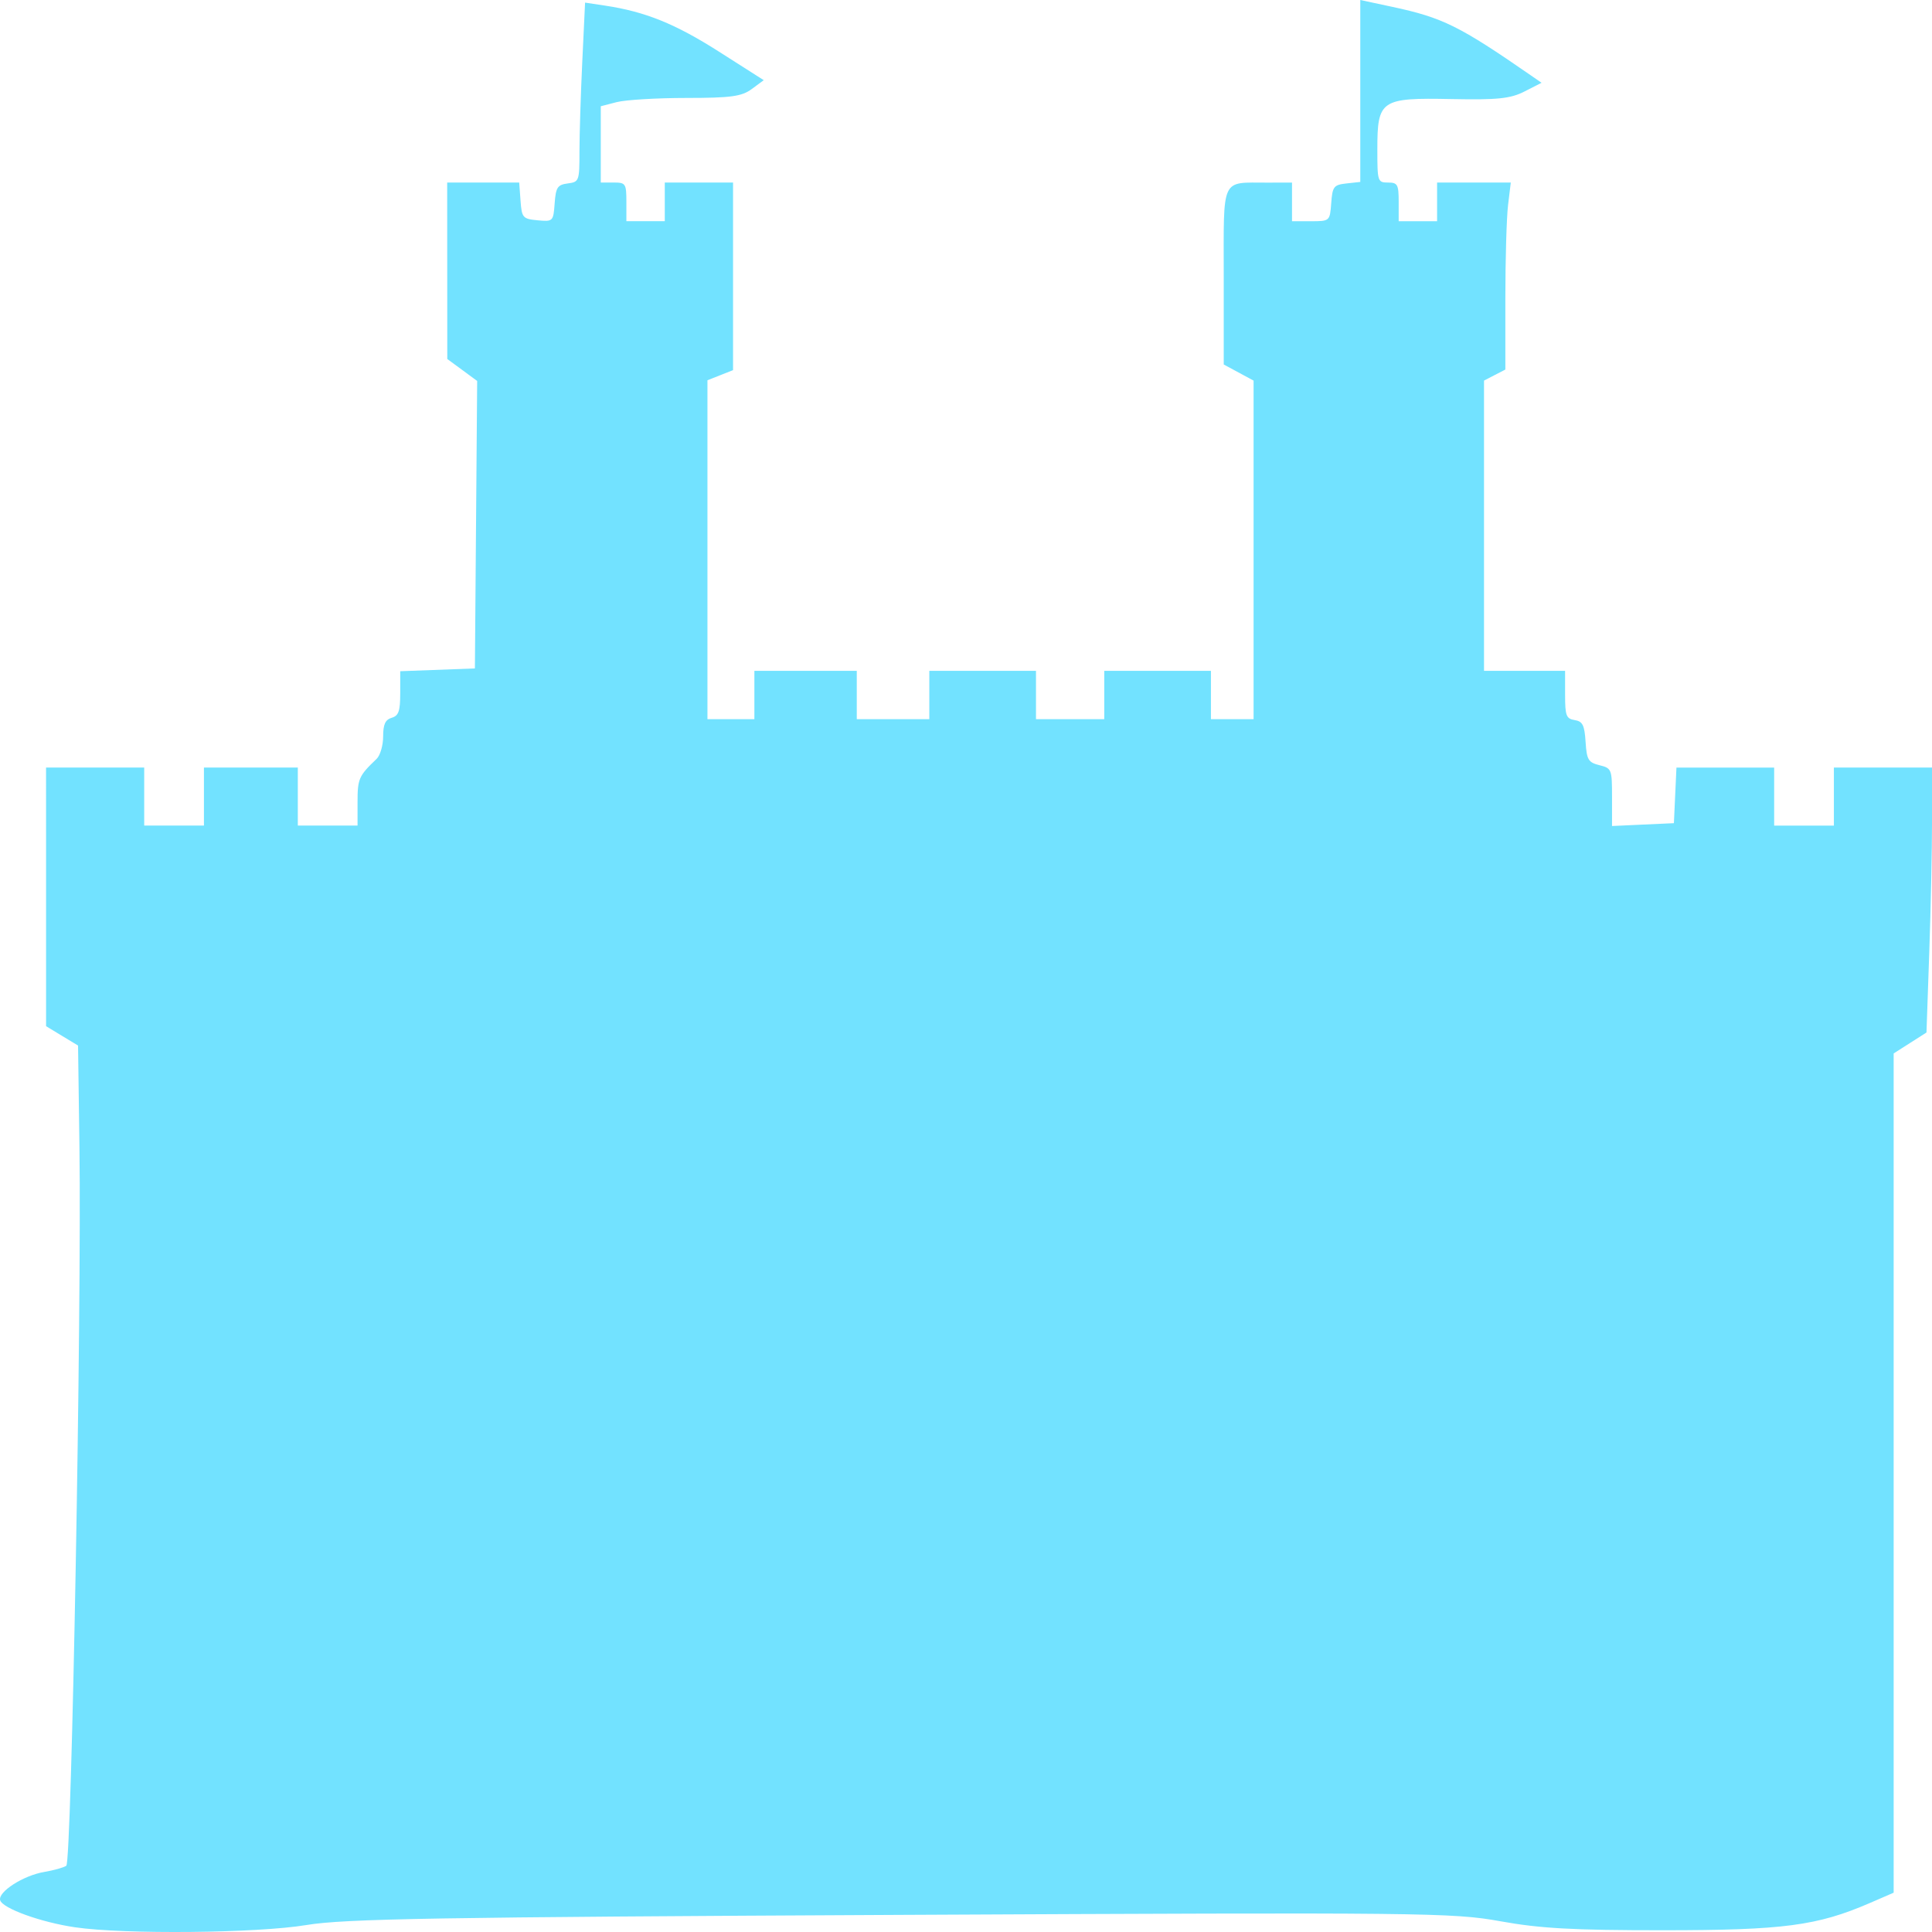
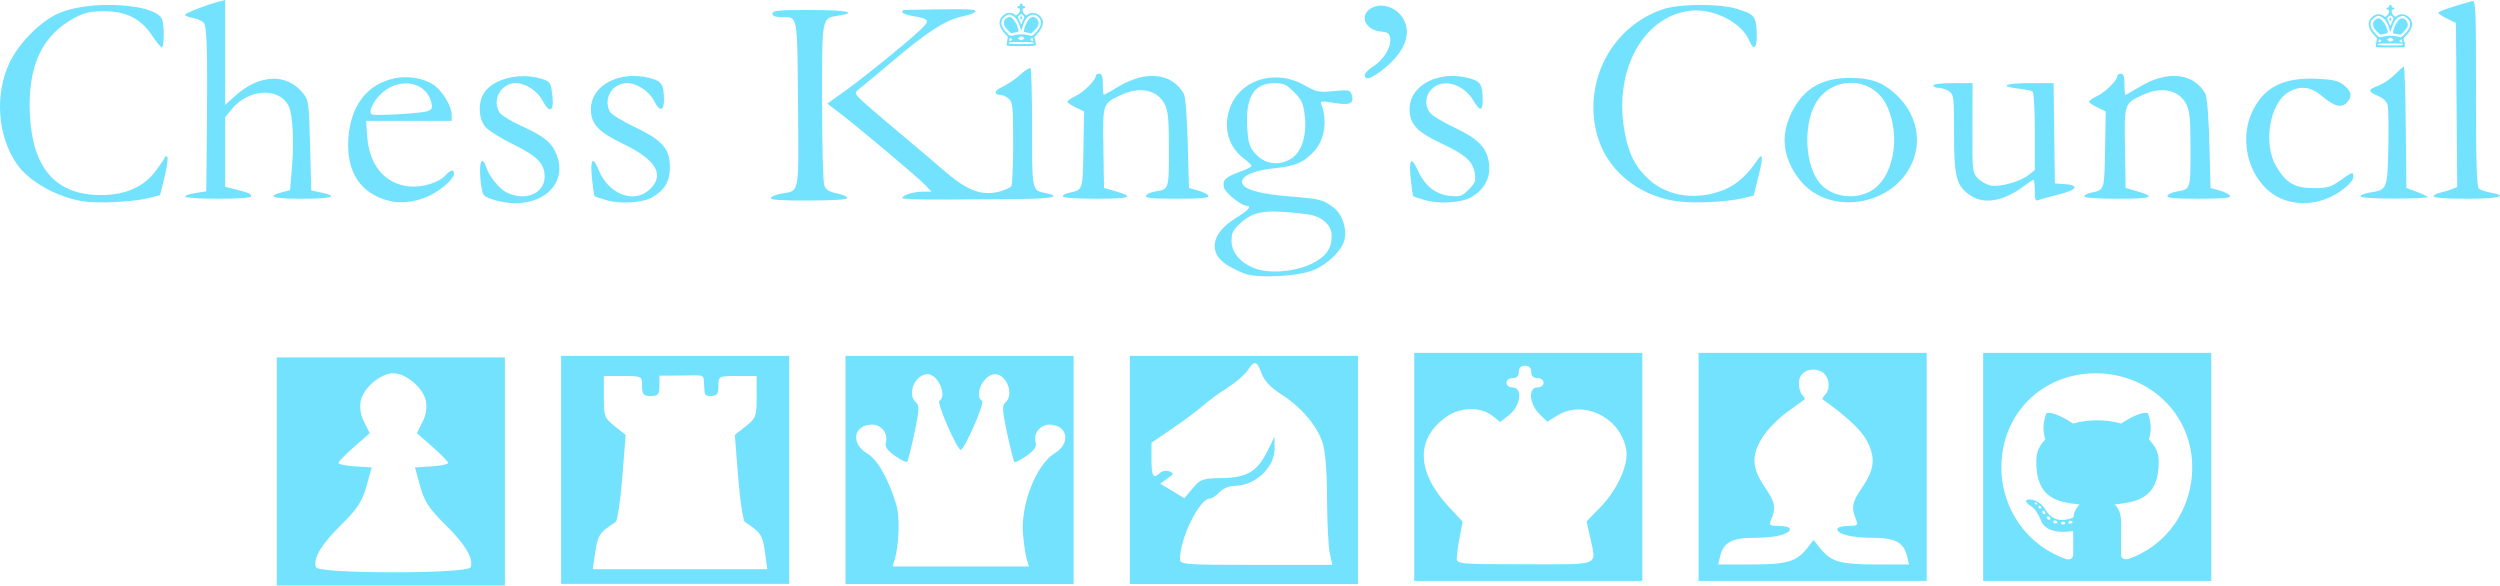
- <svg xmlns="http://www.w3.org/2000/svg" version="1.1" id="svg841" width="150" height="150" viewBox="0 0 150 150">
-   <defs id="defs845" />
-   <g id="g849">
-     <path style="fill:#72e2ff;stroke-width:0.353;fill-opacity:1" d="m 5.831,149.635 c -2.652,-0.387 -5.64,-1.468 -5.819,-2.104 -0.182,-0.647 1.797,-1.917 3.415,-2.192 0.75,-0.127 1.525,-0.344 1.721,-0.482 0.414,-0.29 1.195,-43.019 1.02,-55.799 l -0.108,-7.882 -1.241,-0.751 -1.241,-0.751 -9.22e-4,-10.041 -9.21e-4,-10.041 h 3.81 3.81 v 2.252 2.252 h 2.319 2.319 v -2.252 -2.252 h 3.644 3.644 v 2.252 2.252 h 2.319 2.319 v -1.85 c 0,-1.785 0.103,-2.015 1.479,-3.326 0.28,-0.266 0.508,-1.049 0.508,-1.739 0,-0.94 0.167,-1.305 0.663,-1.452 0.54,-0.16 0.663,-0.512 0.663,-1.906 v -1.71 l 2.899,-0.108 2.899,-0.108 0.088,-11.16 0.088,-11.16 -1.16,-0.852 -1.16,-0.852 -0.004,-6.85 -0.004,-6.85 h 2.796 2.796 l 0.103,1.408 c 0.097,1.326 0.173,1.414 1.324,1.523 1.196,0.113 1.223,0.086 1.325,-1.314 0.091,-1.245 0.221,-1.444 1.015,-1.548 0.886,-0.116 0.911,-0.184 0.911,-2.475 0,-1.296 0.098,-4.428 0.218,-6.96 l 0.218,-4.604 1.551,0.233 c 3.12,0.469 5.442,1.407 8.844,3.574 l 3.477,2.215 -0.934,0.689 c -0.78,0.576 -1.619,0.69 -5.084,0.691 -2.283,0.001 -4.709,0.147 -5.393,0.323 l -1.242,0.321 v 2.961 2.961 h 0.994 c 0.939,0 0.994,0.083 0.994,1.501 v 1.501 h 1.491 1.491 v -1.501 -1.501 h 2.65 2.65 v 7.283 7.283 l -0.994,0.393 -0.994,0.393 v 13.157 13.157 h 1.822 1.822 v -1.877 -1.877 h 3.975 3.975 v 1.877 1.877 h 2.816 2.816 v -1.877 -1.877 h 4.141 4.141 v 1.877 1.877 h 2.65 2.65 v -1.877 -1.877 h 4.141 4.141 v 1.877 1.877 h 1.656 1.656 V 42.695 29.551 l -1.159,-0.626 -1.159,-0.626 v -6.831 c 0,-7.831 -0.257,-7.279 3.396,-7.289 l 1.905,-0.005 v 1.501 1.501 h 1.471 c 1.46,0 1.471,-0.01 1.574,-1.408 0.094,-1.285 0.197,-1.418 1.179,-1.525 l 1.077,-0.118 V 7.063 0 l 2.468,0.528 c 3.926,0.84 5.215,1.477 10.78,5.328 l 0.825,0.571 -1.322,0.675 c -1.092,0.557 -2.081,0.66 -5.676,0.589 -5.494,-0.109 -5.75,0.065 -5.75,3.913 0,2.49 0.025,2.569 0.828,2.569 0.745,0 0.828,0.15 0.828,1.501 v 1.501 h 1.491 1.491 v -1.501 -1.501 h 2.861 2.861 l -0.211,1.742 c -0.116,0.958 -0.211,4.225 -0.211,7.259 v 5.518 l -0.828,0.428 -0.828,0.428 V 40.816 52.085 h 3.147 3.147 v 1.851 c 0,1.633 0.087,1.865 0.745,1.971 0.617,0.099 0.763,0.39 0.846,1.69 0.09,1.396 0.209,1.597 1.077,1.813 0.947,0.236 0.976,0.308 0.976,2.482 v 2.239 l 2.402,-0.11 2.402,-0.11 0.099,-2.158 0.099,-2.158 h 3.793 3.793 v 2.252 2.252 h 2.319 2.319 V 61.844 59.592 h 3.81 3.81 v 4.069 c 0,2.238 -0.097,6.866 -0.216,10.286 l -0.216,6.217 -1.274,0.812 -1.274,0.812 v 32.58 32.58 l -1.829,0.793 c -4.091,1.774 -6.714,2.121 -16.06,2.124 -6.986,0.002 -9.57,-0.141 -12.652,-0.7 -3.685,-0.668 -5.948,-0.692 -46.545,-0.494 -36.054,0.176 -43.21,0.298 -46.149,0.788 -3.805,0.634 -14.127,0.736 -17.952,0.177 z" id="path1414" />
+ <svg xmlns="http://www.w3.org/2000/svg" width="1644" height="385.033" viewBox="0 0 1644 385.033" version="1.1" id="svg1241">
+   <defs id="defs1245" />
+   <g id="Group_1" data-name="Group 1" transform="translate(-200 -1225.967)" style="fill:#72e2ff;fill-opacity:1">
+     <g id="Title" transform="translate(102.353 1162.839)" style="fill:#72e2ff;fill-opacity:1">
+       <path id="path847" d="M245.707,63.128,242.215,64c-7.957,2-22.884,7.761-22.884,8.84,0,.639,2.373,1.607,5.274,2.151s6.068,1.945,7.036,3.113c2.1,2.529,2.566,18.943,2.042,71.786l-.388,39.082-6.982,1.047c-3.84.576-6.982,1.667-6.982,2.422s9.775,1.375,21.722,1.375c13.886,0,21.72-.577,21.72-1.6,0-1.761-.815-2.118-10.473-4.59l-6.593-1.688V140.222l4.6-5.582c11.066-13.426,31.479-14.226,37.3-1.463,2.592,5.678,3.464,23.238,2.008,40.376L288.375,188.2l-4.967,1.282c-10.991,2.84-6.632,4.337,12.632,4.337,19.834,0,24.768-1.549,12.892-4.05l-6.595-1.388-.775-29.519c-.735-27.955-.968-29.763-4.391-34.13-10.746-13.706-28.837-13.056-45.083,1.621l-6.382,5.765V63.128Zm1477.906.694a1.658,1.658,0,0,0-.457.072c-13.823,3.9-22.106,6.751-22.106,7.614,0,.57,2.613,2.315,5.812,3.879l5.826,2.843.4,53.94.414,53.939-3.513,1.421a56.474,56.474,0,0,1-7.783,2.333c-2.342.5-4.255,1.6-4.255,2.435,0,.921,8.554,1.521,21.72,1.521,21.178,0,28.261-1.784,15.894-4.01-3.2-.577-6.683-1.742-7.754-2.588-1.485-1.185-1.942-15.65-1.942-62.817C1725.869,70.389,1725.726,63.836,1723.613,63.821ZM168.707,66.361c-11.96.057-24.385,1.849-32.865,5.655-11.727,5.263-25.9,19.625-31.916,32.341-9.9,20.923-7.94,48.2,4.784,66.624,7.83,11.339,25.983,21.639,43.128,24.473,9.726,1.608,33.224.506,43.373-2.036l7.686-1.925,2.977-12.092c1.637-6.652,2.446-12.586,1.8-13.189s-1.477-.266-1.841.749-3.049,4.973-5.969,8.8c-7.953,10.415-19.67,15.555-35.612,15.624-29.664.126-45.205-17.31-46.935-52.659-1.579-32.251,7.91-52.611,29.869-64.095,6.177-3.23,9.978-4.067,18.66-4.106,14.542-.066,24.236,4.714,31.5,15.531,2.842,4.231,5.809,7.926,6.593,8.21,1.578.571,1.918-12.5.467-17.906C202.675,69.9,186.187,66.277,168.707,66.361Zm1047.949.015c-9.7-.028-19.567.895-25.143,2.731-33.777,11.119-53.027,47.436-43.7,82.455,6.043,22.7,26.117,39.77,51.442,43.745,10.889,1.709,32.6.871,43.685-1.687l7.9-1.824,3.144-12.527c3.354-13.355,3.01-16.545-1.109-10.289-5.688,8.634-13.071,15.336-20.342,18.465-18.176,7.818-37.984,5.305-50.72-6.435-8.514-7.847-12.481-15.3-15.354-28.86-8.627-40.7,10.866-78.191,42.6-81.95,15.267-1.808,33.971,7.666,38.972,19.74,3.027,7.307,5.262,4.713,4.831-5.6-.447-10.675-1.7-12.081-13.933-15.639C1233.66,67.166,1225.219,66.4,1216.656,66.376Zm-210.745.42a12.609,12.609,0,0,0-7.364,2.212c-7.17,5.022-2.726,13.968,7.413,14.918,4.63.434,5.5,1.143,5.923,4.809.646,5.608-4.647,14.052-11.433,18.246-2.943,1.819-5.352,4.3-5.352,5.508,0,3.57,3.966,2.544,10.983-2.842,14.68-11.268,20-23.334,14.762-33.467A17.373,17.373,0,0,0,1005.912,66.8Zm-278.562,2.4q-.99,0-2.088,0c-7.033.018-17.526.187-33.1.48A1.341,1.341,0,0,0,691,71.111c0,.778,2.966,1.9,6.593,2.5,11.357,1.872,11.931,2.874,5.257,9.169-9.324,8.793-36.293,30.671-49.328,40.016l-11.878,8.515,7.223,5.4c11.011,8.23,53.274,43.769,57.531,48.379l3.761,4.073h-5.6c-6.118,0-13.559,2.321-13.559,4.227h0c0,.661,13.092,1.1,29.092.967s38.341-.3,49.648-.387c19.643-.147,26.161-1.748,15.664-3.849-9.241-1.848-9.069-1.04-9.069-42.783,0-21.087-.453-38.793-1.007-39.346s-3.773,1.493-7.153,4.547a50.74,50.74,0,0,1-11.468,7.777c-5.257,2.2-5.815,5.233-.961,5.233,1.377,0,3.779,1.155,5.339,2.568,2.539,2.3,2.835,5.348,2.813,29.091-.013,14.588-.537,27.325-1.164,28.3s-4.166,2.592-7.864,3.586c-11.587,3.113-21.553-.693-36.719-14.022-5.119-4.5-19.084-16.332-31.031-26.293s-23.045-19.606-24.663-21.433c-2.913-3.289-2.9-3.357,1.535-6.827,2.463-1.928,11.468-9.423,20.009-16.657,23.41-19.822,35.478-27.636,46.055-29.821,4.972-1.027,9.041-2.621,9.041-3.543C739.1,69.616,737.241,69.216,727.35,69.193Zm-96.863.5c-21.032,0-24.825.355-24.825,2.327,0,1.651,1.692,2.334,5.819,2.351,10.984.045,10.423-2.884,10.934,57.073.516,60.379,1.135,56.943-10.647,58.955-3.65.623-6.9,1.931-7.229,2.906h0c-.428,1.285,6.492,1.746,25.139,1.675,17.649-.069,25.554-.624,25.173-1.771-.307-.92-3.506-2.255-7.11-2.967-4.925-.974-6.917-2.256-8.024-5.168-.821-2.158-1.472-26.449-1.472-54.862,0-56.971-.376-55.024,10.97-56.838C662.289,71.286,654.2,69.7,630.487,69.7Zm1047.986,37.237c-.443,0-3.184,2.386-6.1,5.3a36.4,36.4,0,0,1-10.81,7.293c-6.9,2.493-6.926,3.838-.143,6.675,3.456,1.441,5.726,3.635,6.355,6.12.528,2.131.728,14.8.443,28.157-.6,27.2-.7,27.446-12.2,29.285-3.4.543-6.183,1.659-6.183,2.48h0c0,.891,9.168,1.487,22.706,1.475,12.481-.01,22.206-.5,21.62-1.1s-4-2.158-7.568-3.476l-6.5-2.4-.414-39.908C1679.458,124.891,1678.916,106.933,1678.473,106.933Zm-857.922,4.654c-1.281,0-2.328.645-2.328,1.433,0,2.82-7.821,10.657-13.171,13.195-3,1.422-5.448,3.122-5.448,3.777s2.46,2.365,5.469,3.8l5.468,2.608-.426,25.052c-.46,27.005-.3,26.523-9.348,28.426-2.346.494-4.267,1.582-4.267,2.42,0,.923,8.664,1.521,22.031,1.521,22.871,0,25.639-1.18,12.013-5.121l-6.892-1.994-.427-26.145c-.481-29.488-.548-29.281,11.42-34.907,12.634-5.939,24.124-3.508,28.956,6.127,2.238,4.461,2.716,9.676,2.716,29.754,0,26.4.118,26.045-9.128,27.548-2.945.48-5.645,1.741-6,2.8-.494,1.481,4.318,1.934,20.559,1.934,15.564,0,21.042-.486,20.6-1.825-.336-1-3.36-2.595-6.723-3.537l-6.116-1.711-.808-29.434c-.484-17.614-1.517-30.679-2.572-32.536-7.806-13.729-24.93-15.57-43.092-4.633a109.172,109.172,0,0,1-9.571,5.409c-.323,0-.588-3.142-.588-6.982C822.878,113.4,822.275,111.587,820.551,111.587Zm671.822,0c-1.285,0-2.328.645-2.328,1.433,0,2.82-7.826,10.657-13.181,13.195-3,1.422-5.444,3.122-5.444,3.777s2.459,2.365,5.472,3.8l5.469,2.608-.428,25.052c-.457,27.005-.3,26.523-9.351,28.426-2.346.494-4.266,1.582-4.266,2.42,0,.923,8.661,1.521,22.027,1.521,22.877,0,25.647-1.18,12.01-5.121l-6.883-1.994-.428-26.145c-.485-29.488-.543-29.281,11.424-34.907,12.624-5.939,24.119-3.508,28.946,6.127,2.242,4.461,2.713,9.676,2.713,29.754.014,26.4.129,26.045-9.125,27.548-2.942.48-5.641,1.741-6,2.8-.486,1.481,4.327,1.934,20.564,1.934,15.565,0,21.049-.486,20.592-1.825-.328-1-3.356-2.595-6.726-3.537l-6.112-1.711-.8-29.434c-.485-17.614-1.528-30.679-2.585-32.536-7.8-13.729-24.919-15.57-43.083-4.633-4.941,2.975-9.254,5.409-9.568,5.409s-.585-3.142-.585-6.982C1494.7,113.4,1494.087,111.587,1492.373,111.587Zm-977.964,1.491c-15.478,0-28.2,8.9-28.2,21.782,0,9.821,4.7,14.878,21.326,22.929,21.814,10.567,27.5,20.432,17.286,29.976-10.283,9.6-27.1,3.115-33.524-12.939-3.791-9.475-5.636-7.2-4.394,5.415.61,6.188,1.387,11.528,1.727,11.871s3.947,1.558,8.016,2.7c9.406,2.648,23.794,1.686,30.108-2.012,8.061-4.721,11.42-10.537,11.42-19.777,0-12.083-4.9-17.648-23.2-26.376-8.037-3.833-15.357-8.357-16.265-10.053a12.722,12.722,0,0,1,11.237-18.8c6.622,0,14.809,5.448,18.016,11.989,3.366,6.866,6.338,6.517,6.312-.74-.036-9.865-1.325-12.248-7.656-14.144A42.625,42.625,0,0,0,514.409,113.078Zm538.383,0c-15.478,0-28.2,8.9-28.2,21.782,0,9.822,4.8,15.042,20.591,22.416,16.137,7.533,21.008,11.889,22.317,19.957.781,4.815.231,6.256-4.011,10.5-4.51,4.51-5.562,4.855-12.691,4.171-9.021-.867-16.3-6.742-20.848-16.836-4.247-9.417-5.918-7.562-4.664,5.177.61,6.188,1.387,11.528,1.728,11.871s3.947,1.558,8.014,2.7c9.485,2.67,23.8,1.678,30.266-2.1,8.257-4.821,12.435-12.345,11.636-20.944-1.031-11.078-6.453-16.992-22.517-24.566-7.447-3.511-14.747-7.9-16.222-9.754a11.649,11.649,0,0,1,1.06-15.853c7.23-7.23,20.838-3.341,27.437,7.842,4.123,6.988,6,6.862,5.971-.4-.036-9.865-1.325-12.248-7.656-14.144A42.617,42.617,0,0,0,1052.792,113.078Zm-611.1.117c-10.247.037-20.071,3.718-25.048,10.043-4.79,6.09-4.662,17.7.256,23.42,1.993,2.317,10.146,7.418,18.117,11.335,16.072,7.9,20.771,12.715,20.771,21.3,0,11.011-12.472,16.334-24.69,10.536-5.207-2.47-11.994-10.943-13.892-17.34-.57-1.92-1.686-3.491-2.482-3.491-1.649,0-1.876,8.835-.45,17.467.878,5.317,1.6,6.026,8.128,8.038,27,8.315,49.62-7.811,41.346-29.478-3.11-8.143-8.187-12.271-23.815-19.361-6.246-2.834-12.355-6.579-13.576-8.322-5.578-7.963.541-19.545,10.327-19.545,6.632,0,14.209,4.939,17.8,11.6,5.3,9.844,8.167,6.394,5.929-7.139-.8-4.86-1.721-5.861-6.756-7.37A41.346,41.346,0,0,0,441.688,113.195Zm-77.519.705a34.633,34.633,0,0,0-7.153.731c-18.1,3.881-28.907,18.067-30.3,39.758-1.411,21.98,8.035,36.206,27.16,40.9,8,1.962,18.327.506,26.778-3.777,7.894-4,15.551-10.989,15.551-14.193,0-3-2.163-2.623-5.381.931-4.474,4.945-15.3,8.308-24.032,7.47-16.115-1.549-26.488-14.042-27.732-33.4l-.624-9.7h56.217l-.007-4.267c-.01-5.159-5.479-14.5-11.029-18.834C379.053,115.952,371.508,113.885,364.17,113.9Zm572.379.131c-14.746-.04-27.915,8.982-31.274,23.976-2.649,11.818,1.284,22.722,10.706,29.688,2.555,1.888,4.645,3.93,4.645,4.538s-3.533,2.373-7.85,3.926c-9.328,3.354-11.43,5.506-10.193,10.433.867,3.456,11.438,11.881,14.906,11.881,3.727,0,.982,3.033-7.457,8.243-15.935,9.836-18.177,22.833-5.309,30.785a75.8,75.8,0,0,0,11.066,5.459c9.176,3.416,36.252,1.965,46.328-2.48,9.326-4.116,18.223-13.126,19.728-19.981,1.627-7.406-1.655-16.768-7.351-20.979-7.017-5.187-8.612-5.584-29.167-7.263-20.389-1.667-30.905-4.874-30.905-9.428,0-4.314,8.063-7.714,21.5-9.069,13.7-1.381,19.557-3.971,26.286-11.636,6.593-7.509,8.4-20.324,4.287-30.456-.863-2.127.144-2.231,8.394-.866,10.553,1.745,13.473.417,11.658-5.3-1.041-3.281-1.671-3.413-11.794-2.472-10.025.932-11.234.69-19.305-3.866A38.663,38.663,0,0,0,936.548,114.031Zm377.688.346c-.433,0-.87,0-1.314.01-17.672.237-29.429,7.372-36.949,22.421-6,12.008-6.338,23.177-1.044,34.546,6.125,13.152,16.171,21.326,29.431,23.948,15.815,3.126,33.1-2.422,43.465-13.948,15.391-17.119,13.531-41.241-4.4-57.024C1335,116.911,1327.605,114.356,1314.236,114.377Zm303.418.435c-19.721-.084-31.374,6.35-38.614,21.1-10.682,21.728-.514,50.874,20.406,58.528,12.367,4.531,26.775,2.176,38.257-6.252,4.427-3.249,7.483-6.707,7.483-8.464,0-3.89-.228-3.833-8.6,2.065-6.326,4.461-8.325,5.037-17.507,5.042-12.438.007-18.179-3.337-24.662-14.4-8.64-14.739-4.327-41.1,7.925-48.574,7.611-4.64,14.852-3.861,22.149,2.381,8.154,6.974,12.995,8.192,16.636,4.174,3.613-3.99,2.785-7.621-2.642-11.669-3.37-2.519-7.183-3.389-16.793-3.825C1620.31,114.851,1618.968,114.817,1617.654,114.811Zm-302.719,2.827a25.568,25.568,0,0,1,22.927,13.867c10.465,20.514,5.047,49.607-10.739,57.66-10.662,5.439-24.562,3.332-32.115-4.868-11.037-11.983-11.99-41.627-1.791-55.706A26.433,26.433,0,0,1,1314.934,117.639Zm-379.177.155c5.979,0,7.778.824,12.825,5.87,4.9,4.9,6.049,7.3,6.957,14.579,1.8,14.377-2.036,25.812-10.039,29.95-8.711,4.5-17.893,2.251-23.924-5.871-2.4-3.233-3.374-7.27-3.8-15.774C916.77,126.692,922.335,117.793,935.757,117.793Zm446.156,0c-7.561,0-12.894.642-12.894,1.552,0,.853,1.589,1.552,3.533,1.552a14.087,14.087,0,0,1,6.806,2.291c3.1,2.173,3.27,3.6,3.257,27.8-.016,28.888,1.505,34.5,11.07,40.875h0c8.911,5.935,22.053,3.459,35.308-6.652,2.74-2.091,5.379-3.8,5.863-3.8s.878,3.217.878,7.149c0,6.189.364,7,2.715,6.056,1.494-.6,7.424-2.245,13.178-3.656,11.928-2.926,13.72-6.033,3.89-6.745l-6.594-.477-.418-32.97-.418-32.97H1432.6c-16.392,0-20.768,2.045-7.69,3.594,4.287.508,8.475,1.344,9.309,1.859.885.547,1.514,11.488,1.514,26.332v25.4l-4.091,3.219c-5.6,4.407-18.738,8.091-24.8,6.953a18.57,18.57,0,0,1-8.6-4.8c-3.54-3.777-3.62-4.541-3.529-33.21l.093-29.344Zm-1017.682.187c7.98-.112,15.117,4.392,17.066,12.638.837,3.534.393,4.525-2.51,5.611-3.79,1.418-33.357,3.174-36.385,2.162s.713-9.119,6.586-14.275A23.745,23.745,0,0,1,364.231,117.98Zm570.9,84.25a197.267,197.267,0,0,1,22.331,1.831c9.211,1.127,15.91,7.032,15.91,14.022,0,8.661-3.71,13.833-13.282,18.517-10.636,5.2-27.559,6.623-37.021,3.106-9.623-3.577-15.565-10.49-15.565-18.106,0-5.339.911-7.2,5.658-11.548C919.186,204.534,924.4,202.212,935.136,202.231Z" fill="#a9a9a9" style="fill:#72e2ff;fill-opacity:1" />
+       <path id="path863" d="M1320.142,94.574a24.012,24.012,0,0,1,.414-3l.414-2.184-1.9-2.041c-4.672-5.017-4.762-9.747-.243-12.823a5.68,5.68,0,0,1,6.281-.077l1.152.906,1.285-1.015c1.6-1.267,1.912-3.855.46-3.855-.485,0-.874-.291-.874-.655s.388-.655.874-.655a.772.772,0,0,0,.874-.874.874.874,0,1,1,1.747,0,.772.772,0,0,0,.874.874c.485,0,.874.291.874.655s-.388.655-.874.655c-1.325,0-1.169,2.286.253,3.708l1.126,1.126,1.437-.888c3.715-2.3,8.96.339,9.7,4.87.341,2.1-1.273,5.62-3.738,8.143l-1.844,1.887.466,2.175c.909,4.24,1.761,3.879-9.144,3.879-9.084,0-9.61-.045-9.61-.814Zm17.91-1.152c0-.559-1.213-.655-8.3-.655s-8.3.1-8.3.655,1.213.655,8.3.655S1338.052,93.982,1338.052,93.422Zm-14.472-2.69c-.79-.952-1.69-.688-1.69.5,0,1,.088,1.043,1.089.587C1323.823,91.431,1323.958,91.188,1323.58,90.733Zm14.036.505c0-1.166-.794-1.434-1.664-.564-.413.413-.313.648.459,1.077a11.23,11.23,0,0,0,1.1.564A2.7,2.7,0,0,0,1337.615,91.238Zm-5.679-.835a4.254,4.254,0,0,0-1.092-.873c-1.014-.665-1.173-.663-2.225.027l-1.133.742,1.007.76c.9.679,1.137.693,2.225.13a4.224,4.224,0,0,0,1.217-.786Zm-5.027-2.483a19.109,19.109,0,0,1,8.459.558c1.412.439,1.551.371,3.822-1.872,3.887-3.839,4.643-7.618,2.024-10.116-1.99-1.9-3.377-2.209-5.558-1.244-2.083.921-3.66,3.152-4.854,6.867-.378,1.175-.788,2.431-.912,2.791s-.509-.425-.855-1.746c-1.016-3.876-2.8-6.619-5.065-7.785-1.819-.937-2.079-.966-3.463-.387a8.513,8.513,0,0,0-2.678,2.029c-2.161,2.568-1.331,5.784,2.525,9.788,1.6,1.666,2.241,2.058,2.989,1.841.522-.152,2.127-.478,3.567-.724Zm-5.743-2.68c-2.225-2.311-2.771-3.355-2.771-5.292a3,3,0,0,1,1.344-2.65,4.706,4.706,0,0,1,2.236-1.131c1.41,0,4.051,3.012,5.09,5.8,1.391,3.738,1.306,4.089-1.081,4.447a20.488,20.488,0,0,0-2.521.5c-.275.106-1.308-.647-2.3-1.673Zm12.581,1.285-2.339-.449.253-1.558c.424-2.61,2.813-6.974,4.215-7.7,1.739-.9,2.34-.825,3.89.48a4.1,4.1,0,0,1,.856,5.123c-.547,1.069-3.932,4.7-4.3,4.61-.13-.032-1.289-.259-2.576-.506Zm-3.558-6.115a8.433,8.433,0,0,1,.869-2.268c.79-1.549.809-1.8.208-2.713-.814-1.243-2-1.292-3.05-.128-.773.854-.768.938.151,2.778a10.257,10.257,0,0,1,.948,2.4.472.472,0,0,0,.437.5A.514.514,0,0,0,1330.189,80.41Zm-1.06-3.223c-.358-.934.441-1.812,1.074-1.179.475.475.136,1.908-.451,1.908-.189,0-.469-.328-.623-.728Z" transform="translate(-560.539 -1.981)" fill="#a9a9a9" style="fill:#72e2ff;fill-opacity:1" />
+       <path id="path863-2" d="M2988.282,96.28a24.018,24.018,0,0,1,.414-3l.414-2.184-1.9-2.041c-4.672-5.017-4.762-9.747-.243-12.823a5.681,5.681,0,0,1,6.281-.077l1.152.906,1.286-1.015c1.6-1.267,1.912-3.855.46-3.855-.486,0-.874-.291-.874-.655s.388-.655.874-.655a.772.772,0,0,0,.874-.874.874.874,0,1,1,1.747,0,.772.772,0,0,0,.874.874c.485,0,.874.291.874.655s-.388.655-.874.655c-1.325,0-1.169,2.286.252,3.708l1.126,1.126,1.437-.888c3.714-2.3,8.96.339,9.7,4.87.341,2.1-1.274,5.62-3.738,8.143l-1.844,1.887.467,2.175c.909,4.24,1.761,3.879-9.144,3.879C2988.808,97.094,2988.282,97.05,2988.282,96.28Zm17.91-1.152c0-.559-1.213-.655-8.3-.655s-8.3.1-8.3.655,1.213.655,8.3.655S3006.192,95.688,3006.192,95.128Zm-14.472-2.69c-.79-.952-1.69-.688-1.69.5,0,1,.088,1.043,1.089.587C2991.963,93.137,2992.1,92.894,2991.72,92.439Zm14.036.505c0-1.166-.794-1.434-1.665-.564-.413.413-.313.648.459,1.077a11.227,11.227,0,0,0,1.1.564A2.693,2.693,0,0,0,3005.755,92.944Zm-5.679-.835a4.254,4.254,0,0,0-1.092-.873c-1.014-.665-1.173-.663-2.225.027l-1.133.742,1.007.76c.9.679,1.137.693,2.225.13a4.224,4.224,0,0,0,1.217-.786Zm-5.028-2.483a19.11,19.11,0,0,1,8.459.558c1.412.439,1.551.371,3.822-1.872,3.887-3.839,4.643-7.618,2.024-10.116-1.99-1.9-3.376-2.209-5.558-1.244-2.083.921-3.66,3.152-4.854,6.867-.378,1.175-.788,2.431-.912,2.791s-.509-.425-.855-1.746c-1.016-3.876-2.8-6.619-5.065-7.785-1.819-.937-2.078-.966-3.463-.387a8.515,8.515,0,0,0-2.678,2.029c-2.16,2.568-1.331,5.784,2.525,9.788,1.6,1.666,2.241,2.058,2.989,1.841.522-.152,2.127-.478,3.567-.724Zm-5.743-2.68c-2.225-2.311-2.771-3.355-2.771-5.292a3,3,0,0,1,1.344-2.65,4.706,4.706,0,0,1,2.236-1.131c1.41,0,4.051,3.012,5.09,5.8,1.391,3.738,1.306,4.089-1.081,4.447a20.507,20.507,0,0,0-2.522.5c-.275.106-1.308-.647-2.3-1.673Zm12.581,1.285-2.339-.449.253-1.558c.424-2.61,2.813-6.974,4.215-7.7,1.739-.9,2.34-.825,3.89.48a4.1,4.1,0,0,1,.856,5.123c-.547,1.069-3.932,4.7-4.3,4.61-.13-.032-1.289-.259-2.576-.506Zm-3.558-6.115a8.433,8.433,0,0,1,.869-2.268c.79-1.549.809-1.8.208-2.713-.814-1.243-2-1.292-3.05-.128-.773.854-.768.938.151,2.778a10.256,10.256,0,0,1,.947,2.4.472.472,0,0,0,.437.5.514.514,0,0,0,.437-.563Zm-1.06-3.223c-.358-.934.441-1.812,1.074-1.179.475.475.136,1.908-.451,1.908C2997.7,79.621,2997.423,79.293,2997.269,78.892Z" transform="translate(-1328.331 -2.766)" fill="#a9a9a9" style="fill:#72e2ff;fill-opacity:1" />
+     </g>
+     <path id="rect2688" d="M26.959,23.342v149.93h150V23.342Zm88.31,12.779c2.232.012,3.306.043,4.218.483,1.824.88,1.168,3.462,1.51,6.313.567,4.731-.514,6.8,3.85,6.8,4.652,0,5.557-1.07,5.557-6.571,0-6.5.127-6.571,12.559-6.571H155.52l.021,13.689c.019,12.7-.5,14.1-7.169,19.359l-7.189,5.669,2.205,27.917c1.213,15.354,3.213,28.574,4.444,29.376,10.332,6.738,11.636,8.68,13.122,19.53l1.574,11.5H47.773l1.647-11.489c1.556-10.85,2.8-12.682,13.32-19.541,1.231-.8,3.231-14.022,4.444-29.376l2.205-27.917L62.2,69.623c-6.672-5.261-7.188-6.654-7.169-19.359l.021-13.689H67.61c12.432,0,12.559.066,12.559,6.571,0,5.549.888,6.571,5.708,6.571,4.841,0,5.708-1.015,5.708-6.68v-6.68l15.558-.12c3.111-.024,5.893-.128,8.125-.116Z" transform="translate(542.041 1436.658)" fill="#a9a9a9" style="fill:#72e2ff;fill-opacity:1" />
+     <path id="rect2084" d="M25.051,14.882v150h150v-150ZM101.687,25.3c8.273,0,19.518,9.488,21.4,18.054a21.429,21.429,0,0,1-2.222,14.012L117.176,64.7l10.287,9.006c5.658,4.954,10.279,9.714,10.268,10.578s-4.92,1.877-10.91,2.251l-10.892.68L119.348,99.6c2.746,9.949,6.006,14.93,16.576,25.328,13.164,12.951,18.742,22.358,16.588,27.973-1.68,4.378-99.968,4.378-101.648,0-2.155-5.615,3.424-15.022,16.588-27.973,10.57-10.4,13.83-15.38,16.576-25.328l3.419-12.384-10.892-.68c-5.991-.374-10.9-1.387-10.91-2.251s4.611-5.624,10.268-10.578L86.2,64.7,82.51,57.362a21.428,21.428,0,0,1-2.222-14.012c1.882-8.567,13.127-18.054,21.4-18.054Z" transform="translate(356.949 1446.118)" fill="#a9a9a9" style="fill:#72e2ff;fill-opacity:1" />
+     <path id="rect3289" d="M27.877,26.519v150h150v-150ZM81.818,38.547c6.855,0,13.131,14.187,7.78,17.584-1.879,1.193,11.668,32.17,14.069,32.17s15.948-30.977,14.069-32.17c-5.7-3.616,1.041-17.584,8.481-17.584,7.65,0,12.724,13.533,6.927,18.475-2.393,2.041-2.246,5.061.99,20.274,2.092,9.832,4.245,18.331,4.785,18.886s4.166-1.225,8.058-3.954c4.86-3.409,6.735-6.075,5.988-8.513a9.355,9.355,0,0,1,8.893-12c12.063,0,14.5,12.177,3.748,18.7-12.329,7.473-22.735,34.029-20.982,53.547.579,6.444,1.7,13.815,2.482,16.38L148.533,165H58.8l1.429-4.664c2.945-9.613,3.478-28.236,1.032-36.059C55.716,106.556,49.03,94.839,42.043,90.6c-11.052-6.7-8.837-18.888,3.432-18.888a9.355,9.355,0,0,1,8.893,12c-.747,2.438,1.128,5.1,5.988,8.513,3.892,2.73,7.518,4.509,8.058,3.954S71.107,87.128,73.2,77.3c3.236-15.214,3.384-18.234.99-20.274-6.1-5.2-.622-18.475,7.628-18.475Z" transform="translate(728.123 1433.481)" fill="#a9a9a9" style="fill:#72e2ff;fill-opacity:1" />
+     <path id="rect910" d="M23.589,10.421v150h150v-150Zm82.191,4.764c1.512-.064,2.756,2.136,4.425,6.753,1.746,4.828,5.893,9.238,12.941,13.76,13.191,8.465,23.34,20.307,27.081,31.6,1.916,5.784,2.965,18.569,3.028,36.909.053,15.433.858,31.568,1.79,35.855l1.694,7.794H106.624c-46.687,0-50.116-.253-50.116-3.7,0-13.743,12.9-39.945,19.671-39.945,1.4,0,4.242-1.871,6.311-4.157a14.735,14.735,0,0,1,9.779-4.157c13.677,0,26.653-12.092,26.51-24.7l-.086-7.514L114.1,72.9c-6.8,13.667-13.381,17.594-29.93,17.86-12.82.206-14.2.69-19.264,6.755l-5.455,6.533L51.477,99.24,43.5,94.426l4.784-3.351c4.291-3.006,4.412-3.494,1.168-4.738a6.084,6.084,0,0,0-5.971.967c-4.381,4.381-5.68,2.389-5.68-8.71V67.529l14.3-9.772c7.866-5.375,16.567-11.871,19.334-14.435A143.631,143.631,0,0,1,87.107,31.832c5.85-3.754,12.137-9.115,13.97-11.913,2.014-3.074,3.45-4.682,4.7-4.735Z" transform="translate(919.411 1449.579)" fill="#a9a9a9" style="fill:#72e2ff;fill-opacity:1" />
+     <path id="rect1655" d="M25.807,35.476v150h150v-150Zm72.848,8.451q4.081,0,4.081,4.08t4.08,4.081c2.267,0,4.081,1.36,4.081,3.061s-1.814,3.06-4.081,3.06c-6.187,0-5.459,10.678,1.18,17.318l5.261,5.261,6.712-4.148c17.35-10.723,41.853,1.583,45.287,22.745,1.593,9.819-5.948,26.248-17.459,38.032l-8.611,8.816,2.178,10.158c4.248,19.806,8.228,18.118-42.709,18.118-42.432,0-44.888-.208-44.888-3.8a112.14,112.14,0,0,1,1.934-14l1.934-10.2-8.876-9.531C26.936,113.54,26.517,91.448,47.625,77.082c8.813-6,21.962-6.158,29.335-.358l5.381,4.232,6-4.742c7.49-5.917,8.933-18,2.149-18-2.267,0-4.08-1.36-4.08-3.06s1.813-3.061,4.08-3.061q4.081,0,4.081-4.081t4.081-4.08Z" transform="translate(1104.193 1422.524)" fill="#a9a9a9" style="fill:#72e2ff;fill-opacity:1" />
+     <path id="rect52" d="M.5-.1v150h150V-.1ZM75.65,10.906A12.784,12.784,0,0,1,81,12.107c5.335,2.431,6.8,11.28,2.564,15.513-1.268,1.268-1.925,2.572-1.461,2.9C96.4,40.567,106.539,49.829,110.321,56.282c6.795,11.594,6.221,19.843-2.236,32.137-6.822,9.917-7.392,13.248-3.752,21.907,1.211,2.881.345,3.409-5.592,3.409-3.864,0-7.025.9-7.025,2,0,3.437,9.472,5.794,23.282,5.794,14.872,0,20.442,3,22.614,12.172l1.268,5.356H117.148c-11.519,0-18.873-.434-24.222-1.929a14.089,14.089,0,0,1-3.358-1.187c-3.758-1.662-6.477-4.147-9.365-7.82l-4.067-5.171-4.067,5.171c-7.177,9.124-13.3,10.935-36.946,10.935H13.391l1.268-5.356c2.172-9.174,7.742-12.172,22.614-12.172,8.1,0,14.7-.812,18.782-2.176,1.135-.61,2.278-1.183,3.416-1.712a2.534,2.534,0,0,0,1.083-1.906c0-1.1-3.161-2-7.025-2-5.938,0-6.8-.528-5.592-3.409,3.64-8.659,3.069-11.991-3.752-21.907-8.842-12.855-9.2-21.1-1.436-33.335C45.81,50.257,53.041,42.91,58.817,38.756S69.7,30.917,70.163,30.565s-.193-1.677-1.461-2.945-2.3-4.777-2.3-7.8c0-5.371,4.121-8.89,9.253-8.915ZM71.259,117.2l-.162.11q.069.077.136.156c.009-.089.02-.179.025-.266Zm16.292,1.783-1.707.053H87.6l-.05-.053Zm7.849,8.708-.019.1.039,0,.023-.1Zm10.893,1.328,0,.019,2.338.266-2.339-.285Zm-65.125,1.656-3.118.029h3.094l.024-.029Z" transform="translate(1316.497 1458.103)" fill="#a9a9a9" style="fill:#72e2ff;fill-opacity:1" />
+     <path id="rect3907" d="M29.093,44.548v150h150v-150ZM103,57.992c35.1,0,63.564,26.646,63.564,61.742,0,28.062-17.156,52.076-42.461,60.477-3.214.582-4.378-1.417-4.378-3.062,0-2.075.076-12.627.076-21.154,0-5.946-1.974-9.742-4.3-11.741,14.145-1.594,29.049-3.543,29.049-27.961,0-6.933-2.48-10.425-6.529-14.9.658-1.645,2.809-8.4-.658-17.182-5.289-1.67-17.46,6.832-17.46,6.832a59.782,59.782,0,0,0-31.782,0s-12.171-8.477-17.46-6.832c-3.467,8.755-1.316,15.537-.658,17.182-4.049,4.454-5.972,7.945-5.972,14.9,0,24.343,14.271,26.393,28.416,27.961a14.063,14.063,0,0,0-4.049,8.527c-3.618,1.67-12.905,4.479-18.447-5.289a13.357,13.357,0,0,0-9.767-6.529c-6.2-.076-.4,3.9-.4,3.9,4.15,1.9,7.035,9.261,7.035,9.261,3.72,11.336,21.433,7.541,21.433,7.541,0,5.314.076,13.968.076,15.537,0,1.645-1.139,3.644-4.378,3.062-25.228-8.452-42.89-32.465-42.89-60.527,0-35.1,26.848-61.742,61.945-61.742Zm-39.514,84.97a1.678,1.678,0,0,1,.52.078c.506.253.759.658.582.987a.753.753,0,0,1-1.088.177c-.506-.253-.759-.658-.582-.987a.686.686,0,0,1,.568-.255ZM66.1,145.1a1.346,1.346,0,0,1,.862.424c.43.481.506,1.063.177,1.316-.329.329-.911.152-1.316-.253-.43-.481-.506-1.063-.177-1.316A.6.6,0,0,1,66.1,145.1Zm2.563,3.265a1.262,1.262,0,0,1,.981.652,1.154,1.154,0,0,1,0,1.569c-.329.253-1.012,0-1.417-.582s-.4-1.24,0-1.493A.658.658,0,0,1,68.666,148.36Zm3.074,3.612a1.534,1.534,0,0,1,1.019.506c.506.481.658,1.24.329,1.569-.329.4-1.063.329-1.645-.253-.582-.481-.734-1.24-.329-1.569a.748.748,0,0,1,.626-.253Zm4.618,2.779a1.646,1.646,0,0,1,.374.055c.759.228,1.24.81,1.088,1.316a1.187,1.187,0,0,1-1.569.506c-.759-.152-1.265-.734-1.088-1.24a1.182,1.182,0,0,1,1.195-.638Zm10.261.2c.623.019,1.155.323,1.221.744.076.506-.43.987-1.164,1.164-.759.177-1.417-.152-1.493-.658-.076-.582.43-1.063,1.164-1.24a2.131,2.131,0,0,1,.272-.01Zm-4.863.659c.7-.016,1.276.374,1.276.919,0,.506-.582.911-1.316.911-.835.076-1.417-.329-1.417-.911,0-.506.582-.911,1.316-.911.047-.005.094-.007.141-.009Z" transform="translate(1475.044 1413.452)" fill="#a9a9a9" style="fill:#72e2ff;fill-opacity:1" />
  </g>
</svg>
